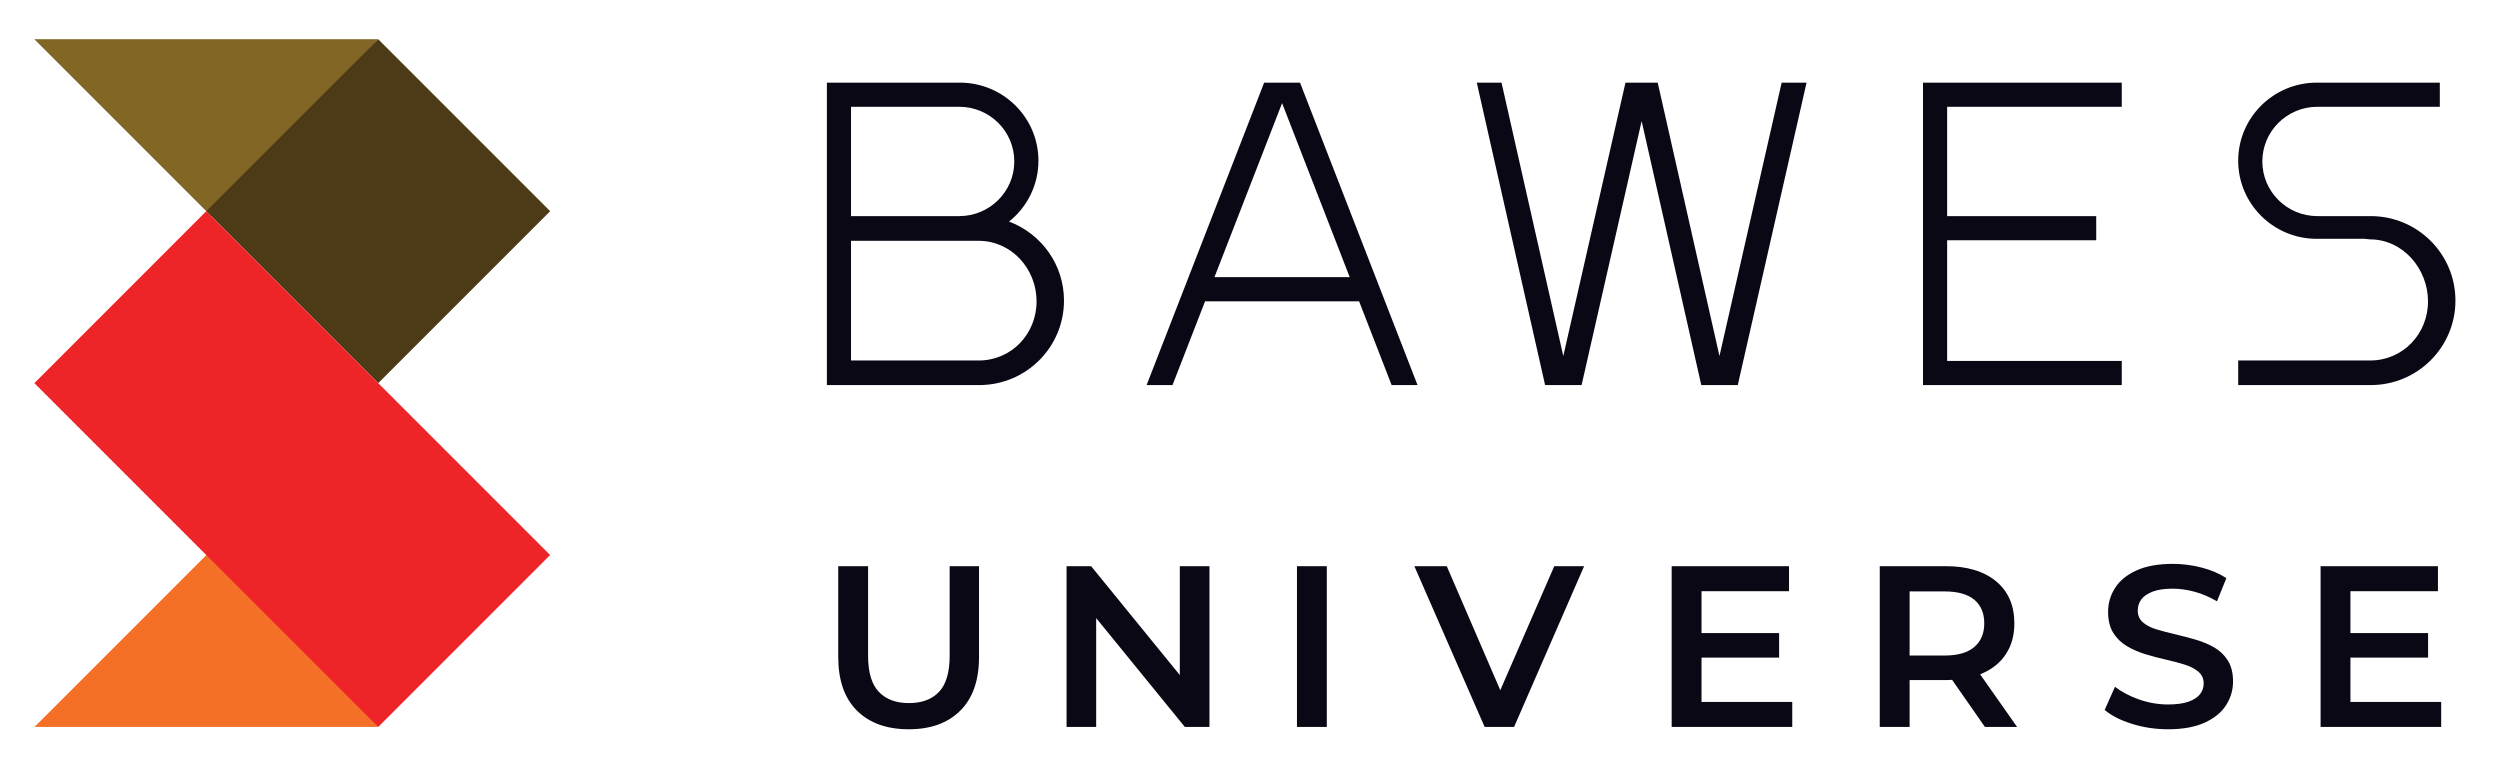
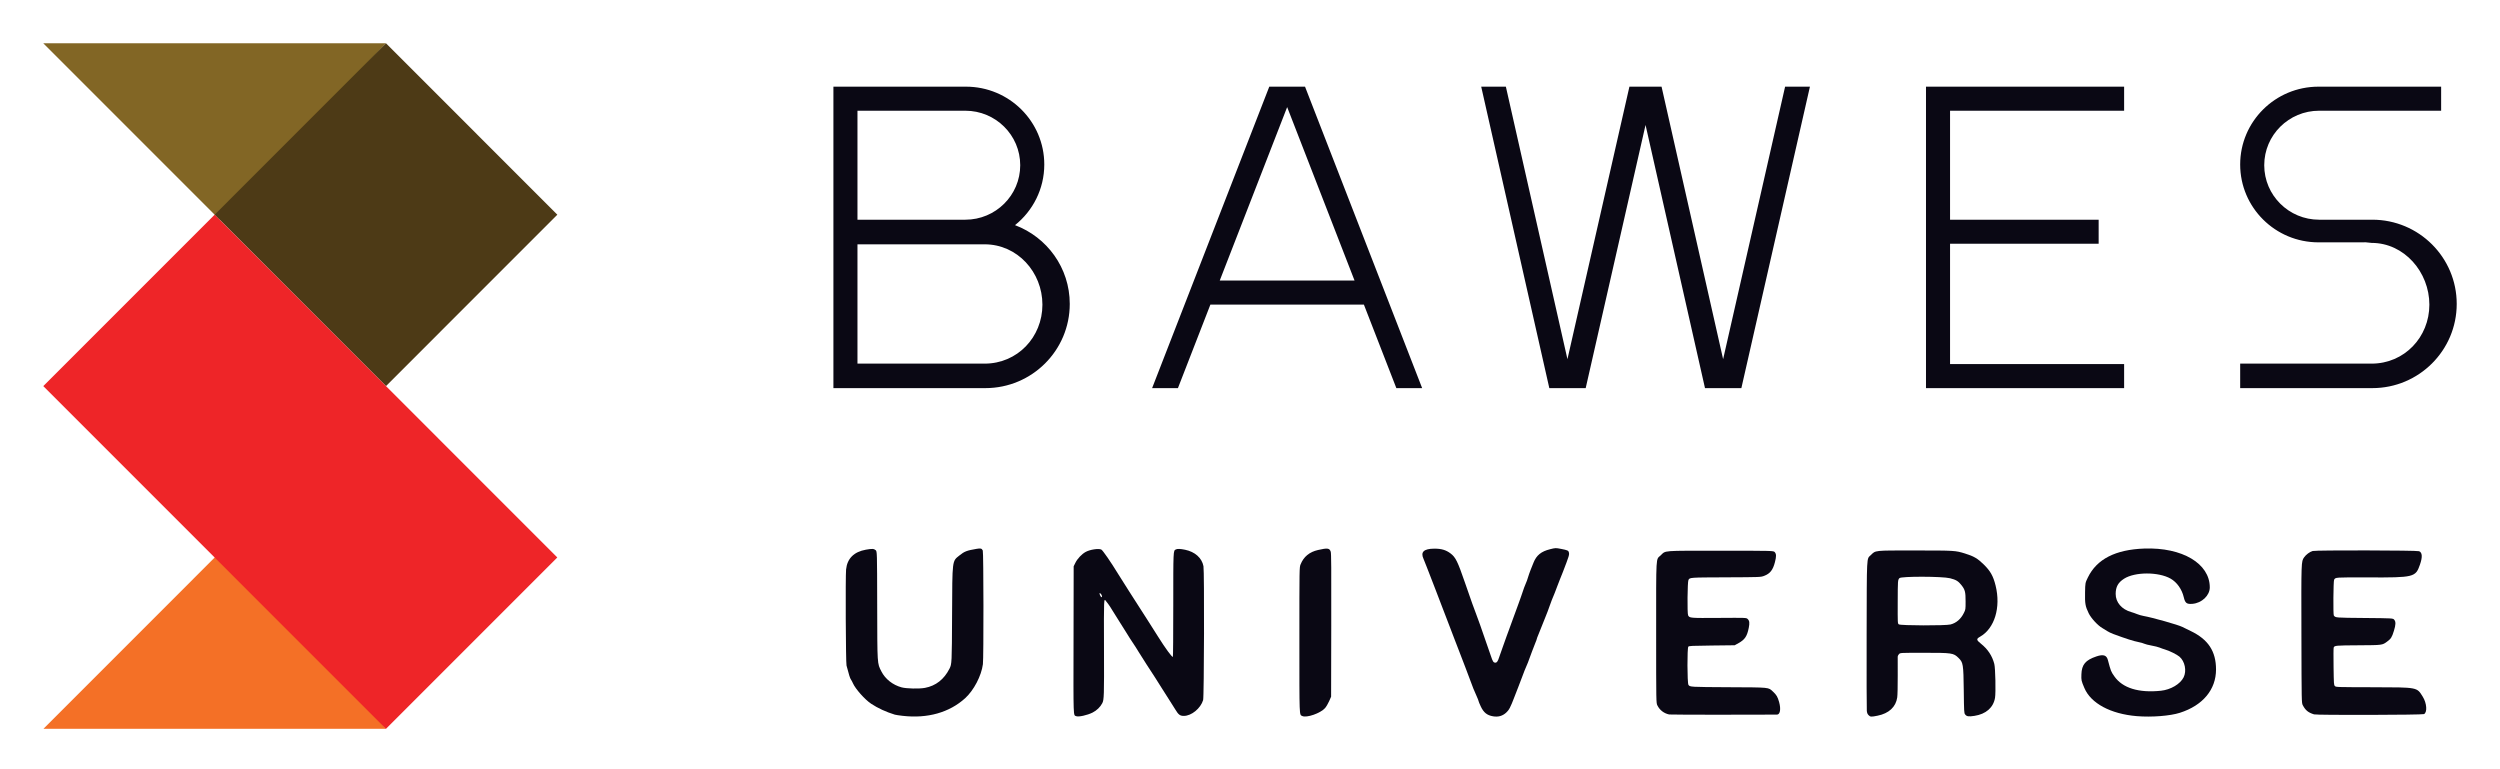
- <svg xmlns="http://www.w3.org/2000/svg" width="510" height="156" viewBox="6 52 510 156" fill="none">
-   <path d="M49.064 96.064L13 60H83.153L49.064 96.064Z" fill="#826625" />
-   <path d="M83.158 130.158L48.082 95.081L83.158 60.004L118.235 95.081L83.158 130.158Z" fill="#4D3A16" />
-   <path d="M13.033 200.297L50.086 163.242L83.185 200.297H13.033Z" fill="#F47026" />
-   <path d="M118.226 165.228L83.157 130.159V130.16L48.08 95.083L13.005 130.16L48.08 165.235L83.149 200.304L118.226 165.228Z" fill="#EE2528" />
-   <path d="M489.637 96.086H478.752C472.547 96.086 467.517 91.093 467.517 84.935C467.517 78.776 472.547 73.783 478.752 73.783H503.722V68.859H478.623C469.77 68.859 462.593 75.992 462.593 84.79C462.593 93.589 469.77 100.721 478.623 100.721H488.081V100.692L489.497 100.834C496.183 100.834 501.313 106.814 501.313 113.477C501.313 120.14 496.183 125.541 489.497 125.541H462.593V130.554H489.637C499.176 130.554 506.91 122.839 506.91 113.32C506.91 103.803 499.176 96.086 489.637 96.086ZM205.643 125.541H179.607V101.124H205.643C212.329 101.124 217.459 106.814 217.459 113.477C217.459 120.14 212.329 125.541 205.643 125.541ZM179.607 73.783H201.682C207.887 73.783 212.917 78.776 212.917 84.935C212.917 91.093 207.887 96.086 201.682 96.086H179.607V73.783ZM211.849 97.201C215.499 94.281 217.841 89.811 217.841 84.79C217.841 75.992 210.664 68.859 201.811 68.859H174.683V130.554H205.783C215.322 130.554 223.054 122.839 223.054 113.32C223.054 105.935 218.391 99.654 211.849 97.201ZM253.749 108.541L267.548 73.039L281.341 108.541H253.749ZM263.889 68.859L239.909 130.554H245.193L251.834 113.465H283.255L289.894 130.554H295.175L271.205 68.859H263.889ZM398.292 130.554H438.841V125.63H403.216V101.01H433.628V96.086H403.216V73.783H438.841V68.859H398.292V130.554ZM356.772 124.631L344.172 68.859H337.595L324.911 124.631L312.31 68.859H307.262L321.201 130.554H328.646L340.895 76.698L353.062 130.554H360.506L374.539 68.859H369.457L356.772 124.631Z" fill="#0A0814" />
-   <path d="M191.39 200.77Q184.64 200.77 180.82 196.97Q177 193.18 177 186.01V167.5H183.09V185.77Q183.09 190.83 185.27 193.13Q187.45 195.43 191.43 195.43Q195.41 195.43 197.57 193.13Q199.73 190.83 199.73 185.77V167.5H205.72V186.01Q205.72 193.18 201.9 196.97Q198.09 200.77 191.39 200.77Z M223.58 200.3V167.5H228.59L246.68 189.71V167.5H252.73V200.3H247.71L229.62 178.09V200.3Z M270.58 200.3V167.5H276.67V200.3Z M308.87 200.3 294.53 167.5H301.14L312.06 192.8L323.07 167.5H329.16L314.87 200.3Z M347.02 200.3V167.5H370.96V172.61H353.11V181.14H368.94V186.15H353.11V195.19H371.62V200.3Z M389.47 200.3V167.5H402.92Q409.48 167.5 413.21 170.59Q416.93 173.69 416.93 179.17Q416.93 182.78 415.24 185.38Q413.56 187.98 410.46 189.34Q410.23 189.48 409.95 189.57L417.49 200.3H410.93L404.23 190.69Q403.62 190.74 402.97 190.74H395.56V200.3ZM395.56 185.73H402.69Q406.72 185.73 408.75 183.99Q410.79 182.26 410.79 179.17Q410.79 176.03 408.75 174.34Q406.72 172.65 402.69 172.65H395.56Z M448.28 200.77Q444.44 200.77 440.93 199.67Q437.41 198.57 435.35 196.83L437.46 192.1Q439.43 193.65 442.33 194.68Q445.24 195.71 448.28 195.71Q450.86 195.71 452.45 195.15Q454.05 194.58 454.8 193.62Q455.55 192.66 455.55 191.44Q455.55 189.94 454.47 189.03Q453.39 188.12 451.68 187.58Q449.97 187.04 447.88 186.57Q445.8 186.1 443.71 185.47Q441.63 184.84 439.92 183.83Q438.21 182.82 437.13 181.14Q436.05 179.45 436.05 176.82Q436.05 174.15 437.48 171.93Q438.91 169.7 441.84 168.37Q444.77 167.03 449.27 167.03Q452.22 167.03 455.12 167.78Q458.03 168.53 460.18 169.94L458.26 174.67Q456.06 173.36 453.72 172.72Q451.38 172.09 449.22 172.09Q446.69 172.09 445.12 172.7Q443.55 173.31 442.82 174.29Q442.1 175.28 442.1 176.54Q442.1 178.04 443.15 178.96Q444.21 179.87 445.92 180.39Q447.63 180.9 449.74 181.39Q451.84 181.89 453.93 182.49Q456.01 183.1 457.72 184.09Q459.43 185.07 460.49 186.76Q461.54 188.45 461.54 191.02Q461.54 193.65 460.11 195.87Q458.68 198.1 455.73 199.43Q452.78 200.77 448.28 200.77Z M479.4 200.3V167.5H503.34V172.61H485.49V181.14H501.33V186.15H485.49V195.19H504V200.3Z" fill="#0A0814" />
+ <svg xmlns="http://www.w3.org/2000/svg" width="231" height="71" viewBox="34 38 231 71" role="img" aria-labelledby="title">
+   <g id="emblem" transform="matrix(0.4513689 0 0 0.4515036 32.13026 14.90849)">
+     <path fill="#826625" d="M49.064 96.064L13 60H83.153L49.064 96.064Z" />
+     <path fill="#4D3A16" d="M83.158 130.158L48.082 95.081L83.158 60.004L118.235 95.081L83.158 130.158Z" />
+     <path fill="#F47026" d="M13.033 200.297L50.086 163.242L83.185 200.297H13.033Z" />
+     <path fill="#EE2528" d="M118.226 165.228L83.157 130.159V130.16L48.08 95.083L13.005 130.16L48.08 165.235L83.149 200.304L118.226 165.228Z" />
+   </g>
+   <g id="bawes" transform="matrix(0.4514781 0 0 0.4514914 32.14152 14.91843)">
+     <path fill="#0A0814" d="M489.637 96.086H478.752C472.547 96.086 467.517 91.093 467.517 84.935C467.517 78.776 472.547 73.783 478.752 73.783H503.722V68.859H478.623C469.77 68.859 462.593 75.992 462.593 84.79C462.593 93.589 469.77 100.721 478.623 100.721H488.081V100.692L489.497 100.834C496.183 100.834 501.313 106.814 501.313 113.477C501.313 120.14 496.183 125.541 489.497 125.541H462.593V130.554H489.637C499.176 130.554 506.91 122.839 506.91 113.32C506.91 103.803 499.176 96.086 489.637 96.086ZM205.643 125.541H179.607V101.124H205.643C212.329 101.124 217.459 106.814 217.459 113.477C217.459 120.14 212.329 125.541 205.643 125.541ZM179.607 73.783H201.682C207.887 73.783 212.917 78.776 212.917 84.935C212.917 91.093 207.887 96.086 201.682 96.086H179.607V73.783ZM211.849 97.201C215.499 94.281 217.841 89.811 217.841 84.79C217.841 75.992 210.664 68.859 201.811 68.859H174.683V130.554H205.783C215.322 130.554 223.054 122.839 223.054 113.32C223.054 105.935 218.391 99.654 211.849 97.201ZM253.749 108.541L267.548 73.039L281.341 108.541H253.749ZM263.889 68.859L239.909 130.554H245.193L251.834 113.465H283.255L289.894 130.554H295.175L271.205 68.859H263.889ZM398.292 130.554H438.841V125.63H403.216V101.01H433.628V96.086H403.216V73.783H438.841V68.859H398.292V130.554ZM356.772 124.631L344.172 68.859H337.595L324.911 124.631L312.31 68.859H307.262L321.201 130.554H328.646L340.895 76.698L353.062 130.554H360.506L374.539 68.859H369.457L356.772 124.631Z" />
+   </g>
+   <g id="universe" fill="#0A0814" fill-rule="evenodd">
+     <path id="universe-u-1" d="M117.402 104.143C117.088 104.107 116.763 104.058 116.681 104.033C115.88 103.789 115.111 103.435 114.49 103.023C113.914 102.641 113.032 101.647 112.809 101.129C112.758 101.009 112.673 100.852 112.621 100.778C112.539 100.664 112.448 100.372 112.218 99.494C112.15 99.231 112.114 91.264 112.178 90.623C112.28 89.609 112.904 88.985 114.013 88.79C114.587 88.689 114.748 88.697 114.908 88.835C115.043 88.951 115.043 88.951 115.053 93.886C115.065 99.498 115.051 99.27 115.44 100.039C115.794 100.74 116.493 101.292 117.303 101.511C117.754 101.633 118.931 101.66 119.464 101.56C120.47 101.372 121.237 100.771 121.734 99.782C121.949 99.355 121.952 99.275 121.972 94.814C121.995 89.676 121.971 89.869 122.647 89.327C123.121 88.947 123.327 88.867 124.238 88.713C124.624 88.648 124.708 88.67 124.809 88.868C124.883 89.011 124.894 98.804 124.821 99.369C124.68 100.448 123.981 101.787 123.179 102.515C121.717 103.84 119.707 104.407 117.402 104.143Z" />
+     <path id="universe-n-2" d="M133.439 104.174C133.165 104.061 133.181 104.507 133.195 97.112L133.207 90.325L133.37 89.995C133.558 89.614 133.959 89.193 134.322 88.995C134.722 88.778 135.5 88.66 135.758 88.777C135.888 88.836 136.652 89.942 137.316 91.032C137.488 91.315 137.945 92.038 138.332 92.64C138.719 93.242 139.214 94.015 139.433 94.358C139.651 94.701 139.922 95.123 140.034 95.294C140.147 95.466 140.585 96.157 141.008 96.83C141.683 97.904 142.263 98.698 142.374 98.701C142.394 98.701 142.41 96.552 142.41 93.925C142.41 88.814 142.406 88.897 142.643 88.771C142.779 88.698 143.059 88.706 143.498 88.796C144.415 88.984 145.055 89.555 145.2 90.316C145.288 90.783 145.259 102.381 145.169 102.686C144.94 103.454 144.094 104.149 143.387 104.149C143.035 104.149 142.887 104.038 142.602 103.562C142.512 103.41 142.259 103.01 142.041 102.674C141.823 102.338 141.501 101.83 141.324 101.546C140.921 100.896 140.612 100.416 139.976 99.446C139.698 99.023 139.35 98.473 139.201 98.222C139.052 97.971 138.818 97.604 138.681 97.406C138.544 97.208 138.275 96.787 138.084 96.47C137.893 96.153 137.58 95.656 137.39 95.366C137.2 95.076 136.929 94.644 136.789 94.406C136.649 94.169 136.478 93.906 136.409 93.822C136.34 93.739 136.244 93.615 136.197 93.546C135.992 93.252 135.994 93.206 136.009 97.85C136.024 102.341 136.014 102.657 135.849 102.977C135.665 103.332 135.336 103.649 134.951 103.843C134.459 104.089 133.659 104.265 133.439 104.174ZM135.826 93.092C135.826 92.979 135.656 92.761 135.606 92.811C135.56 92.856 135.711 93.182 135.778 93.182C135.804 93.182 135.826 93.142 135.826 93.092Z" />
+     <path id="universe-i-3" d="M154.328 104.159C154.049 104.018 154.063 104.412 154.063 97.118C154.063 90.423 154.063 90.423 154.175 90.147C154.462 89.437 154.99 89.002 155.787 88.82C156.671 88.617 156.849 88.641 156.96 88.981C157.01 89.131 157.019 90.494 157.008 95.771L156.995 102.373L156.811 102.791C156.71 103.02 156.539 103.308 156.432 103.43C156.012 103.906 154.716 104.355 154.328 104.159Z" />
+     <path id="universe-v-4" d="M171.964 104.188C171.405 104.094 171.095 103.847 170.827 103.282C170.712 103.04 170.619 102.813 170.619 102.778C170.619 102.743 170.544 102.551 170.453 102.352C170.217 101.835 170.06 101.448 169.824 100.79C169.71 100.473 169.527 99.987 169.417 99.71C169.307 99.433 169.166 99.065 169.104 98.894C169.041 98.722 168.9 98.355 168.79 98.078C168.679 97.801 168.496 97.326 168.382 97.022C168.269 96.718 168.075 96.211 167.951 95.894C167.827 95.577 167.666 95.156 167.592 94.958C167.518 94.76 167.356 94.339 167.232 94.022C167.108 93.706 166.856 93.047 166.672 92.558C166.488 92.07 166.272 91.51 166.191 91.314C166.111 91.119 165.952 90.708 165.837 90.403C165.723 90.097 165.584 89.749 165.53 89.631C165.24 89.001 165.564 88.7 166.534 88.696C167.188 88.694 167.607 88.818 168.034 89.14C168.497 89.49 168.686 89.872 169.363 91.838C169.919 93.452 170.243 94.361 170.406 94.766C170.496 94.991 170.654 95.423 170.757 95.726C170.86 96.03 171.111 96.753 171.315 97.334C171.519 97.915 171.718 98.487 171.757 98.606C171.936 99.144 171.994 99.23 172.178 99.23C172.317 99.23 172.406 99.097 172.533 98.699C172.587 98.529 172.743 98.088 172.879 97.718C173.015 97.348 173.169 96.916 173.221 96.758C173.274 96.6 173.361 96.362 173.416 96.23C173.47 96.098 173.557 95.861 173.608 95.702C173.66 95.544 173.762 95.263 173.836 95.078C173.91 94.893 174.024 94.58 174.091 94.382C174.157 94.184 174.256 93.914 174.31 93.782C174.363 93.65 174.464 93.37 174.534 93.158C174.767 92.451 174.928 92.008 175.006 91.856C175.049 91.774 175.127 91.558 175.179 91.376C175.231 91.195 175.343 90.874 175.427 90.663C175.512 90.451 175.633 90.149 175.696 89.991C175.97 89.306 176.403 88.954 177.224 88.749C177.737 88.621 177.737 88.621 178.242 88.718C178.829 88.831 178.92 88.871 178.961 89.032C179.018 89.259 179 89.319 178.419 90.831C178.322 91.081 178.202 91.384 178.15 91.502C178.098 91.621 177.986 91.913 177.899 92.15C177.744 92.575 177.588 92.971 177.386 93.446C177.33 93.578 177.243 93.816 177.192 93.974C177.141 94.133 177.055 94.37 177.001 94.502C176.947 94.634 176.831 94.926 176.744 95.15C176.467 95.866 176.208 96.511 176.103 96.75C176.047 96.878 176 97.007 176 97.038C175.999 97.069 175.943 97.224 175.874 97.382C175.806 97.54 175.668 97.897 175.567 98.174C175.199 99.185 175.089 99.47 175 99.648C174.95 99.748 174.806 100.111 174.681 100.454C174.556 100.797 174.392 101.229 174.316 101.413C174.241 101.598 174.068 102.041 173.933 102.397C173.559 103.377 173.436 103.609 173.16 103.857C172.822 104.16 172.436 104.267 171.964 104.188Z" />
+     <path id="universe-e-5" d="M188.232 104.018C187.751 103.918 187.358 103.616 187.143 103.181C187.029 102.949 187.029 102.949 187.029 96.47C187.029 89.106 186.993 89.739 187.442 89.32C187.946 88.849 187.459 88.887 193.004 88.887C197.874 88.887 197.874 88.887 197.99 89.022C198.136 89.191 198.14 89.409 198.006 89.935C197.82 90.663 197.56 90.997 197.018 91.205C196.688 91.331 196.688 91.331 193.478 91.345C190.086 91.359 190.134 91.356 190.011 91.594C189.92 91.77 189.893 94.692 189.981 94.856C190.119 95.112 190.128 95.113 192.847 95.095C195.359 95.078 195.359 95.078 195.482 95.194C195.653 95.354 195.677 95.552 195.584 96.02C195.43 96.789 195.223 97.1 194.655 97.416L194.286 97.622L192.185 97.646C190.292 97.668 190.076 97.678 190.002 97.751C189.889 97.864 189.898 101.105 190.012 101.28C190.141 101.479 190.161 101.48 193.714 101.499C197.607 101.519 197.38 101.497 197.821 101.904C198.153 102.211 198.255 102.385 198.393 102.883C198.57 103.522 198.482 104.027 198.192 104.03C196.278 104.052 188.351 104.043 188.232 104.018Z" />
+     <path id="universe-r-6" d="M206.661 104.085C206.558 103.983 206.517 103.886 206.494 103.689C206.477 103.546 206.469 100.406 206.477 96.71C206.494 89.137 206.466 89.675 206.858 89.295C207.326 88.841 207.119 88.863 210.934 88.864C214.621 88.865 214.667 88.868 215.559 89.142C216.376 89.394 216.723 89.596 217.286 90.146C217.909 90.753 218.174 91.222 218.392 92.103C218.893 94.122 218.3 96.075 216.956 96.833C216.598 97.034 216.609 97.135 217.03 97.47C217.674 97.984 218.078 98.594 218.274 99.35C218.374 99.734 218.421 101.998 218.34 102.48C218.187 103.383 217.501 103.984 216.439 104.146C215.89 104.23 215.721 104.204 215.577 104.011C215.482 103.883 215.477 103.805 215.452 101.806C215.422 99.367 215.397 99.213 214.968 98.793C214.497 98.333 214.394 98.318 211.745 98.318C209.587 98.318 209.587 98.318 209.469 98.436C209.403 98.501 209.35 98.613 209.348 98.688C209.346 98.761 209.347 99.556 209.35 100.454C209.353 101.388 209.334 102.237 209.304 102.44C209.177 103.324 208.537 103.919 207.488 104.13C206.892 104.25 206.822 104.246 206.661 104.085ZM214.231 95.701C214.762 95.564 215.185 95.2 215.46 94.642C215.62 94.317 215.62 94.317 215.621 93.57C215.622 92.692 215.571 92.492 215.238 92.067C214.945 91.695 214.74 91.571 214.183 91.43C213.477 91.251 209.67 91.242 209.511 91.418C209.356 91.591 209.355 91.598 209.349 93.648C209.343 95.604 209.343 95.604 209.448 95.689C209.597 95.809 213.767 95.82 214.231 95.701Z" />
+     <path id="universe-s-7" d="M231.435 104.171C229.021 103.97 227.195 102.989 226.597 101.572C226.309 100.89 226.305 100.87 226.322 100.31C226.351 99.407 226.697 98.994 227.709 98.653C228.345 98.439 228.647 98.533 228.767 98.981C229.049 100.037 229.052 100.046 229.37 100.5C230.126 101.579 231.62 102.04 233.668 101.825C234.576 101.729 235.461 101.206 235.768 100.582C236.063 99.982 235.887 99.109 235.383 98.676C235.152 98.478 234.447 98.128 234.042 98.012C233.892 97.968 233.668 97.89 233.546 97.837C233.423 97.785 233.089 97.701 232.805 97.651C232.52 97.6 232.217 97.523 232.132 97.48C232.048 97.436 231.812 97.368 231.609 97.33C231.15 97.243 230.419 97.009 229.277 96.585C229.07 96.508 228.81 96.383 228.7 96.308C228.591 96.233 228.393 96.11 228.261 96.036C227.841 95.801 227.215 95.122 226.993 94.662C226.681 94.013 226.64 93.775 226.659 92.749C226.675 91.859 226.675 91.859 226.92 91.357C227.744 89.664 229.465 88.782 232.129 88.686C235.637 88.56 238.184 90.069 238.184 92.273C238.184 93.024 237.446 93.725 236.58 93.794C236.049 93.837 235.909 93.729 235.78 93.182C235.607 92.446 235.147 91.797 234.565 91.466C233.443 90.829 231.264 90.833 230.262 91.474C229.711 91.827 229.492 92.224 229.488 92.875C229.484 93.655 230.047 94.311 230.928 94.555C231.073 94.596 231.315 94.68 231.465 94.743C231.616 94.805 231.875 94.881 232.042 94.91C232.881 95.058 235.279 95.736 235.661 95.934C235.741 95.975 236.084 96.143 236.425 96.308C238.041 97.086 238.759 98.177 238.761 99.857C238.762 101.721 237.542 103.183 235.421 103.862C234.512 104.153 232.807 104.285 231.435 104.171Z" />
+     <path id="universe-e-8" d="M247.819 104.008C247.282 103.843 247.027 103.636 246.78 103.165C246.666 102.949 246.666 102.949 246.651 96.662C246.634 89.808 246.631 89.894 246.899 89.5C247.069 89.25 247.424 88.986 247.69 88.912C247.994 88.828 257.321 88.846 257.525 88.931C257.824 89.056 257.849 89.468 257.601 90.179C257.197 91.337 257.063 91.37 252.818 91.354C249.743 91.343 249.795 91.34 249.671 91.572C249.601 91.703 249.577 94.787 249.645 94.873C249.81 95.082 249.746 95.077 252.492 95.102C255.108 95.126 255.108 95.126 255.224 95.261C255.383 95.446 255.375 95.717 255.196 96.295C255.011 96.888 254.927 97.021 254.569 97.284C254.117 97.616 254.15 97.612 251.897 97.625C249.827 97.637 249.716 97.647 249.634 97.827C249.613 97.873 249.607 98.671 249.621 99.6C249.645 101.24 249.648 101.294 249.747 101.392C249.848 101.493 249.86 101.493 253.255 101.501C257.438 101.511 257.308 101.487 257.865 102.379C258.236 102.973 258.296 103.814 257.981 103.982C257.826 104.065 248.084 104.09 247.819 104.008Z" />
+   </g>
</svg>
